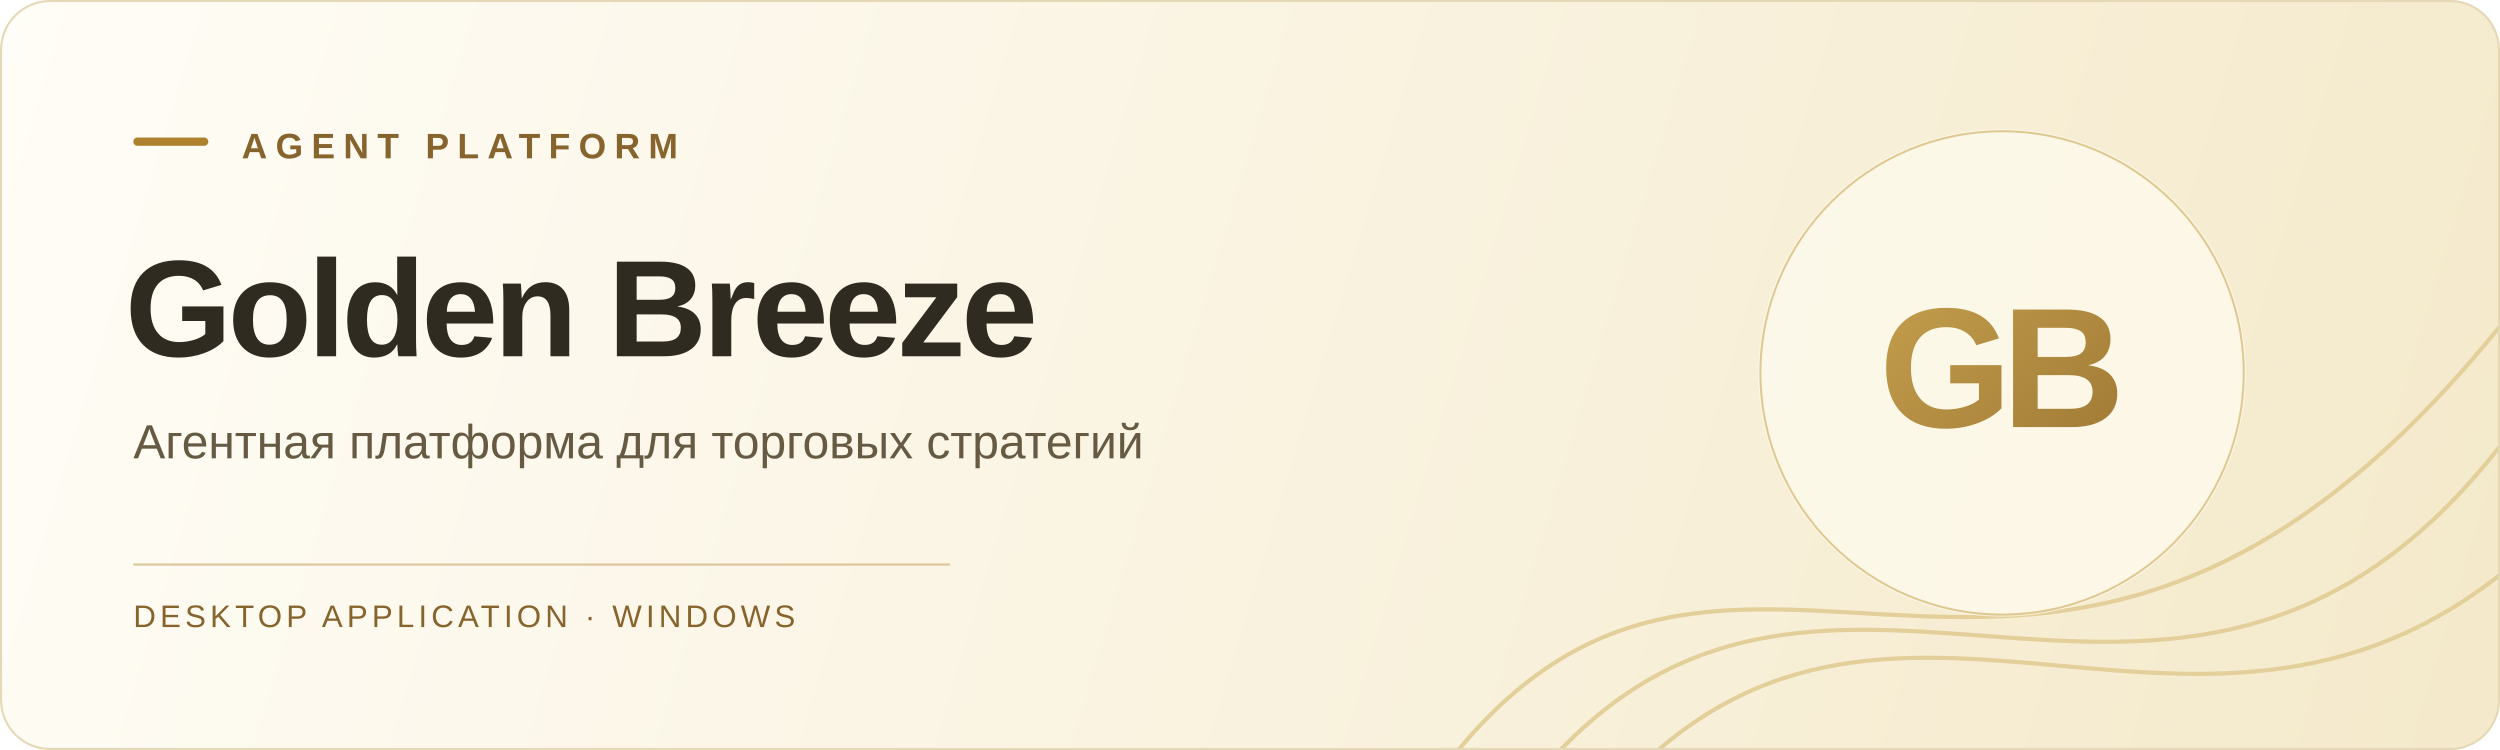
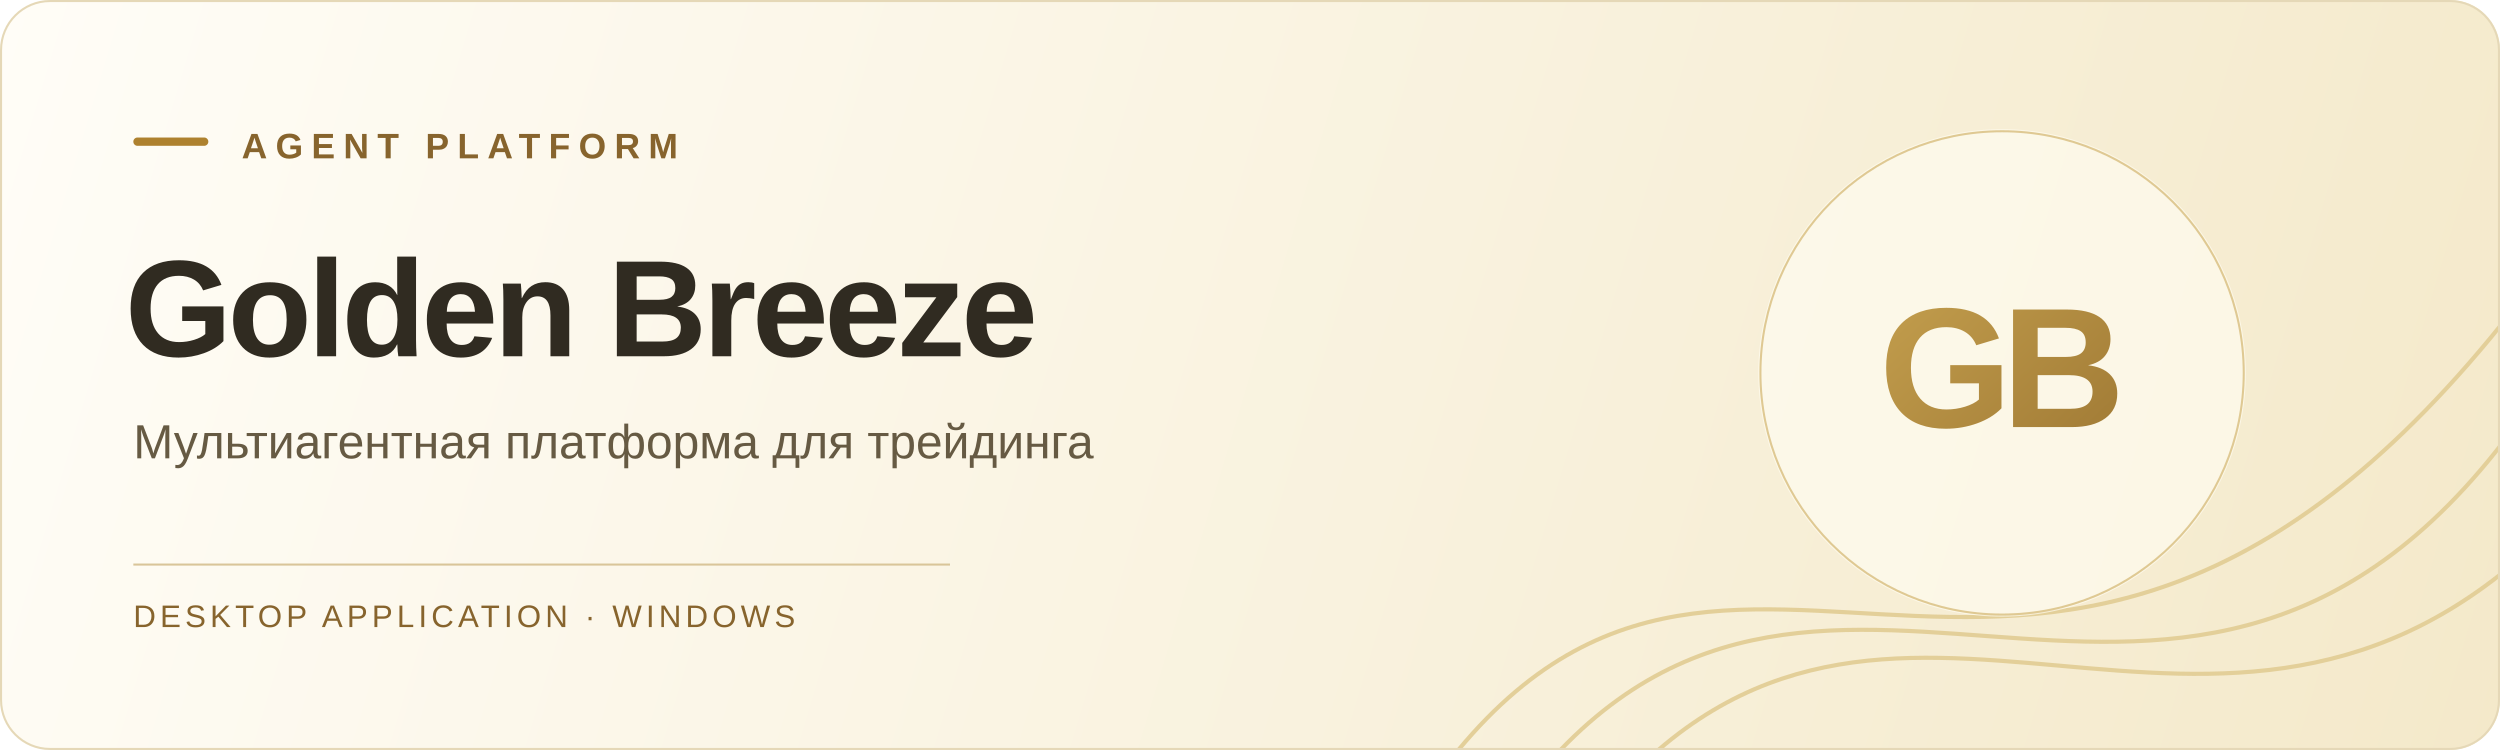
<svg xmlns="http://www.w3.org/2000/svg" width="1200" height="360" viewBox="0 0 1200 360" fill="none" role="img" aria-labelledby="title description">
  <defs>
    <linearGradient id="paper" x1="0" y1="0" x2="1200" y2="360" gradientUnits="userSpaceOnUse">
      <stop stop-color="#FFFDF7" />
      <stop offset="1" stop-color="#F4E9CA" />
    </linearGradient>
    <linearGradient id="gold" x1="857" y1="71" x2="1062" y2="287" gradientUnits="userSpaceOnUse">
      <stop stop-color="#D8B45C" />
      <stop offset="1" stop-color="#8B6426" />
    </linearGradient>
    <clipPath id="frame">
      <rect width="1200" height="360" rx="24" />
    </clipPath>
  </defs>
  <g clip-path="url(#frame)">
    <rect width="1200" height="360" fill="url(#paper)" />
    <path d="M700 360C846 184 1002 451 1239 104" stroke="#E3CF99" stroke-width="2" />
    <path d="M749 360C894 209 1073 435 1232 167" stroke="#E3CF99" stroke-width="2" />
    <path d="M796 360C934 241 1094 423 1252 223" stroke="#E3CF99" stroke-width="2" />
    <circle cx="961" cy="179" r="117" fill="#FFFCF1" fill-opacity=".68" />
    <circle cx="961" cy="179" r="116" stroke="#DFC993" />
    <text x="961" y="205" text-anchor="middle" font-family="Segoe UI,Arial,sans-serif" font-size="82" font-weight="600" letter-spacing="-5" fill="url(#gold)">GB</text>
    <rect x="64" y="66" width="36" height="4" rx="2" fill="#AE812E" />
    <text x="116" y="76" font-family="Segoe UI,Arial,sans-serif" font-size="17" font-weight="600" letter-spacing="4" fill="#87642D">AGENT PLATFORM</text>
    <text x="60" y="171" font-family="Segoe UI,Arial,sans-serif" font-size="66" font-weight="600" letter-spacing="-2" fill="#302B21">Golden Breeze</text>
-     <text x="64" y="220" font-family="Segoe UI,Arial,sans-serif" font-size="23" fill="#665A43">Агентная платформа для торговых стратегий</text>
+     <text x="64" y="220" font-family="Segoe UI,Arial,sans-serif" font-size="23" fill="#665A43">Мультиагентная платформа для трейдинга</text>
    <path d="M64 271H456" stroke="#D9C599" />
    <text x="64" y="301" font-family="Segoe UI,Arial,sans-serif" font-size="15" letter-spacing="2" fill="#87642D">DESKTOP APPLICATION · WINDOWS</text>
  </g>
  <rect x=".5" y=".5" width="1199" height="359" rx="23.5" stroke="#E5D8B7" />
</svg>
